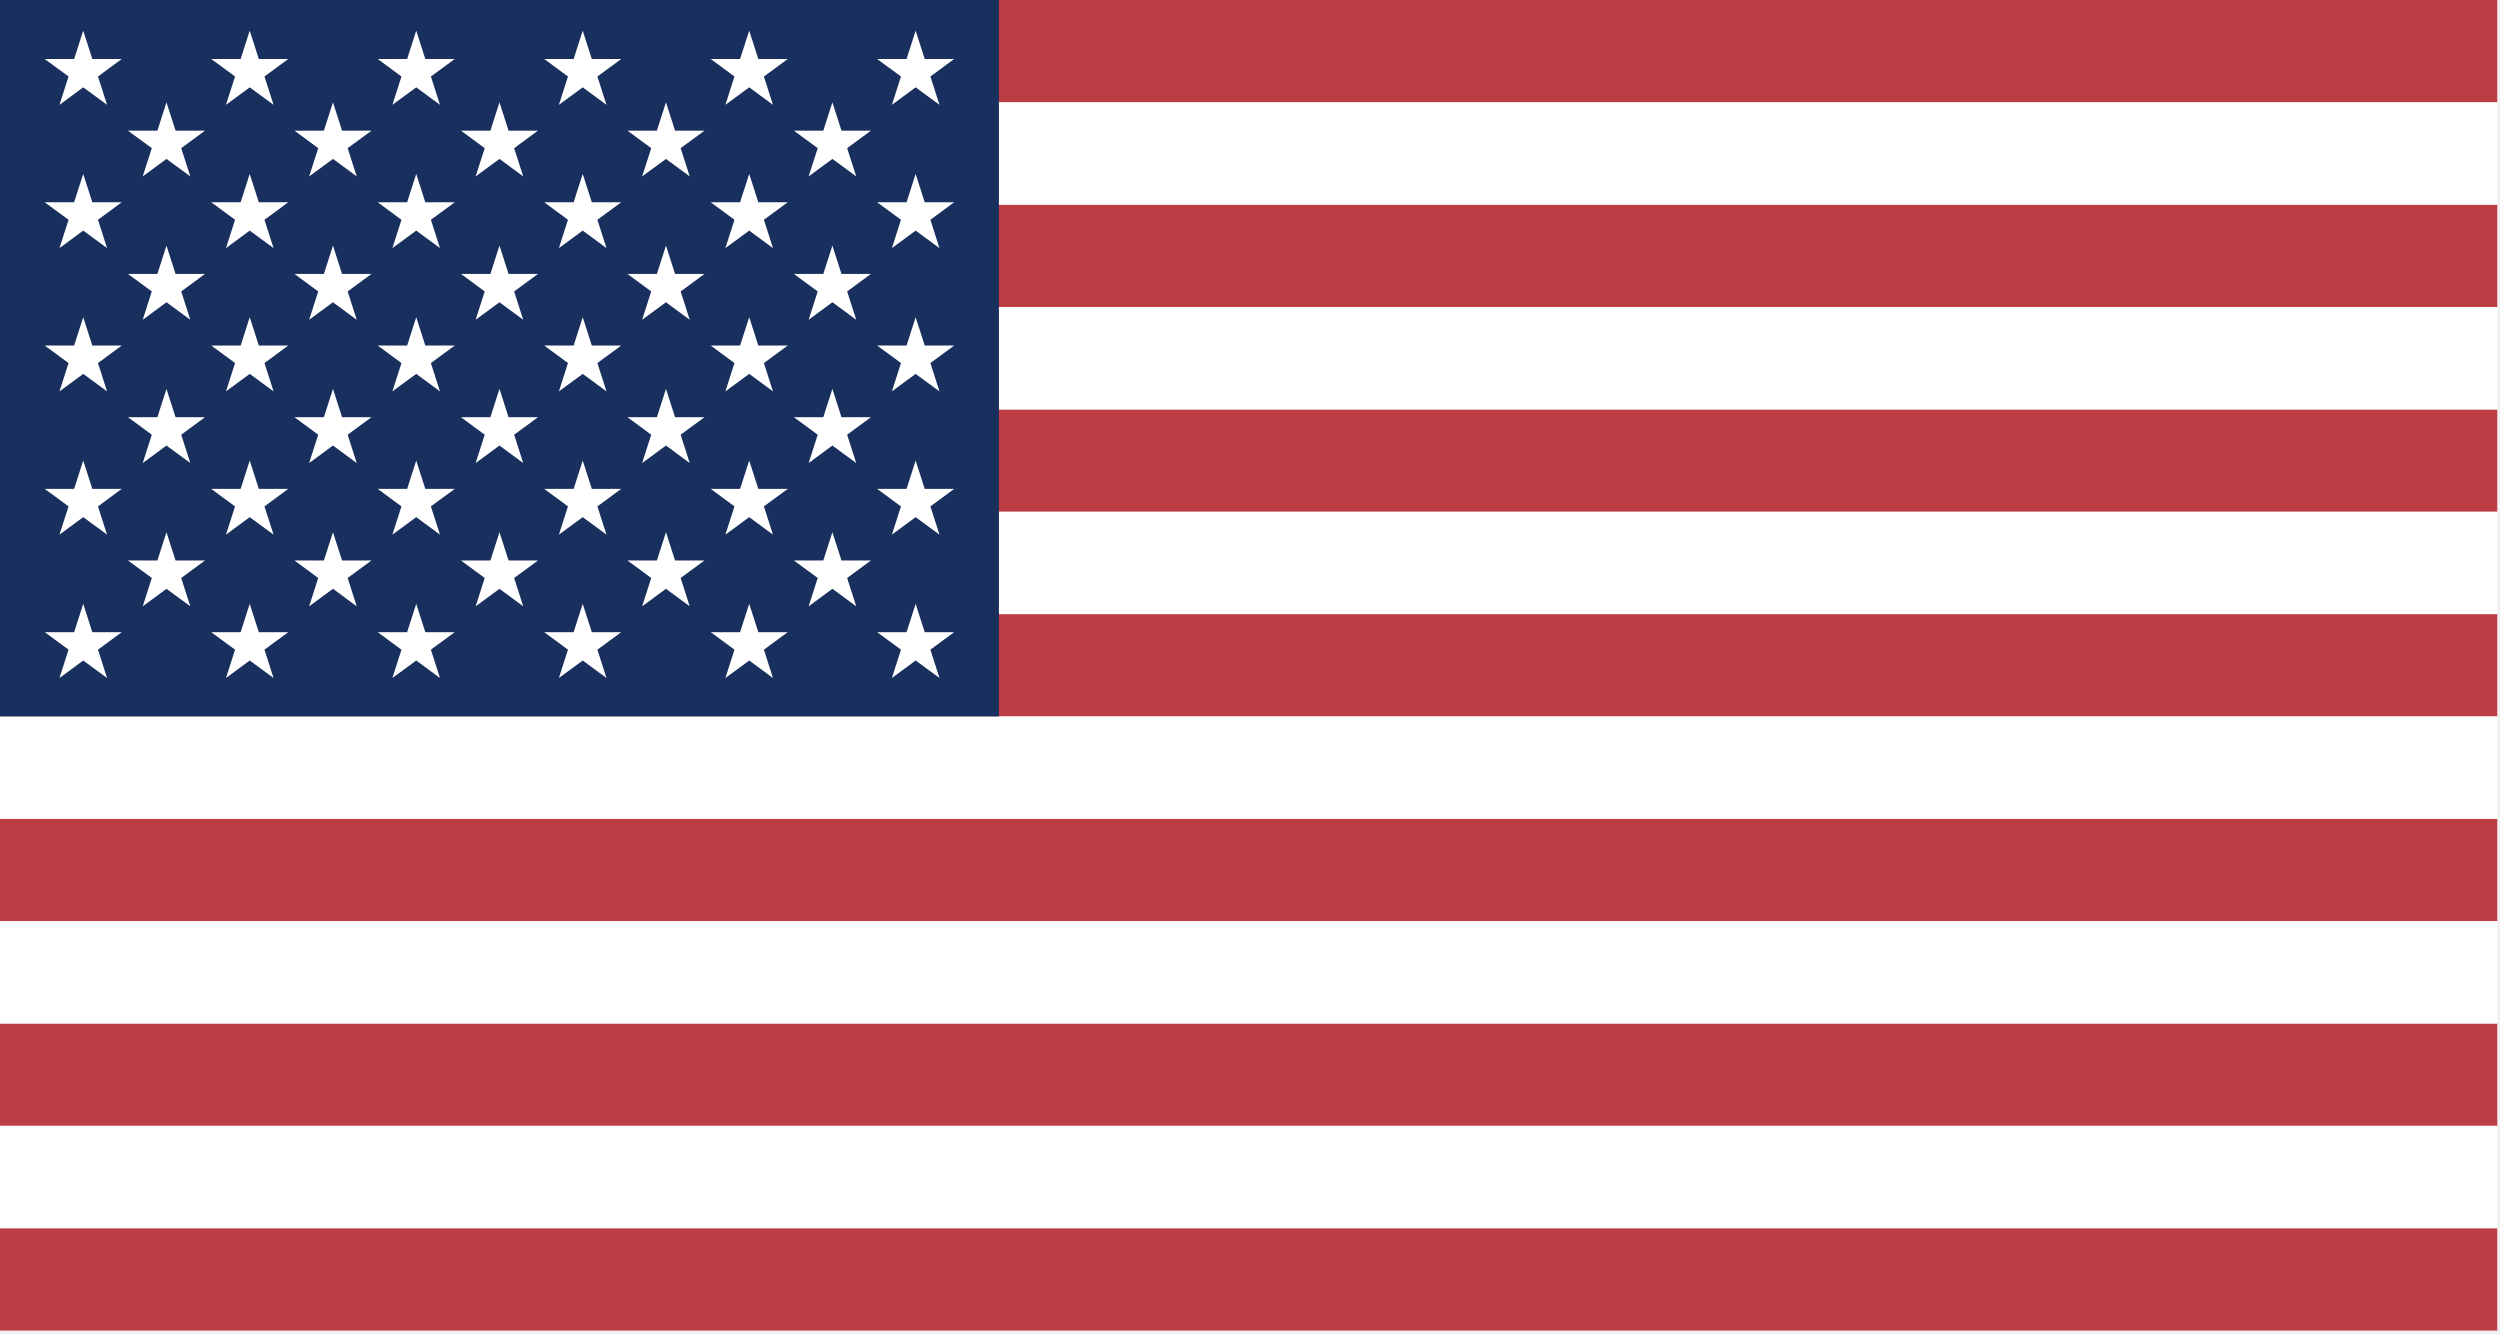
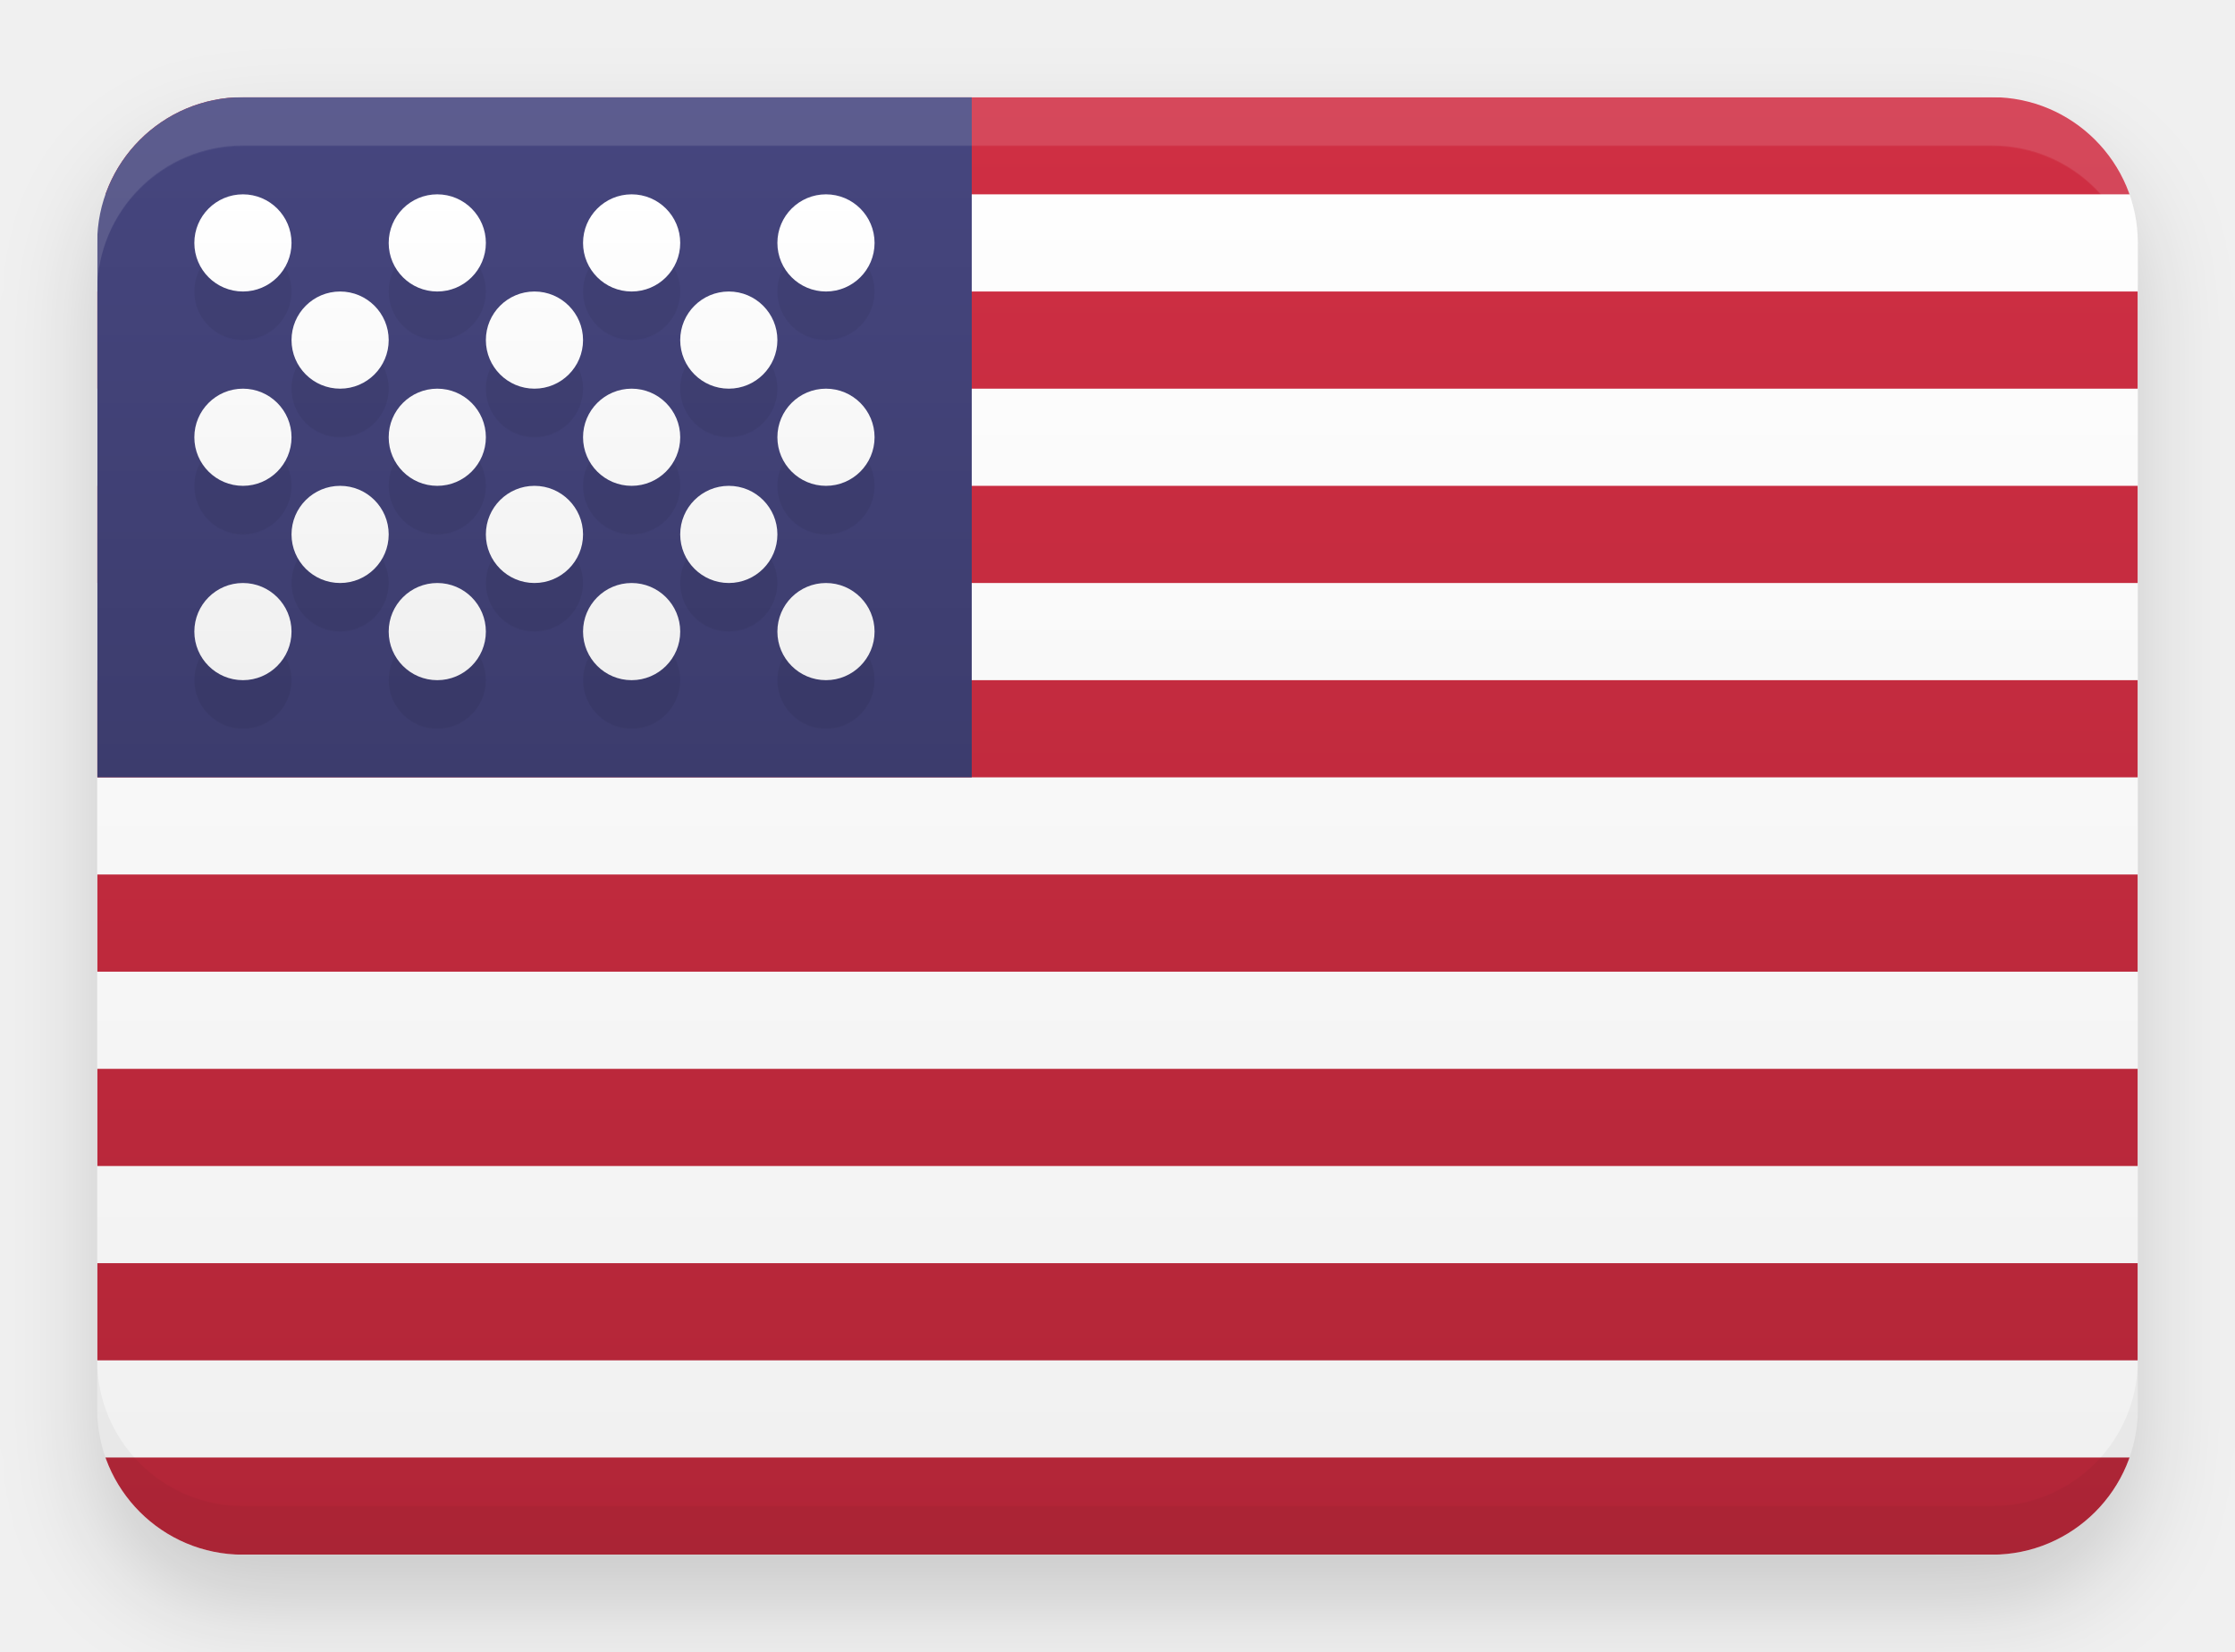
- <svg xmlns="http://www.w3.org/2000/svg" width="30px" height="16px" viewBox="0 0 30 16" version="1.1">
-   <defs />
-   <g id="Page-1" stroke="none" stroke-width="1" fill="none" fill-rule="evenodd">
-     <g id="um">
-       <g id="Clipped">
-         <g id="Group">
-           <g id="Shape">
-             <g fill="#BD3D44">
-               <path d="M0,0 L29.967,0 L29.967,1.228 L0,1.228 L0,0 Z M0,2.456 L29.967,2.456 L29.967,3.685 L0,3.685 L0,2.456 Z M0,4.913 L29.967,4.913 L29.967,6.141 L0,6.141 L0,4.913 Z M0,7.369 L29.967,7.369 L29.967,8.598 L0,8.598 L0,7.369 Z M0,9.826 L29.967,9.826 L29.967,11.054 L0,11.054 L0,9.826 Z M0,12.282 L29.967,12.282 L29.967,13.51 L0,13.51 L0,12.282 Z M0,14.739 L29.967,14.739 L29.967,15.967 L0,15.967 L0,14.739 Z" />
-             </g>
-             <g transform="translate(0, 1.216216)" fill="#FFFFFF">
-               <path d="M0,0.012 L29.967,0.012 L29.967,1.24 L0,1.24 L0,0.012 Z M0,2.468 L29.967,2.468 L29.967,3.697 L0,3.697 L0,2.468 Z M0,4.925 L29.967,4.925 L29.967,6.153 L0,6.153 L0,4.925 Z M0,7.381 L29.967,7.381 L29.967,8.61 L0,8.61 L0,7.381 Z M0,9.838 L29.967,9.838 L29.967,11.066 L0,11.066 L0,9.838 Z M0,12.294 L29.967,12.294 L29.967,13.522 L0,13.522 L0,12.294 Z" />
-             </g>
-           </g>
-           <polygon id="Shape" fill="#192F5D" points="0 0 11.987 0 11.987 8.597 0 8.597" />
-           <g transform="translate(0.523686, 0.343035)" id="Shape" fill="#FFFFFF">
-             <path d="M0.475,0.025 L0.584,0.365 L0.937,0.365 L0.652,0.575 L0.761,0.915 L0.475,0.705 L0.19,0.915 L0.299,0.575 L0.013,0.365 L0.366,0.365 L0.475,0.025 Z M2.473,0.025 L2.582,0.365 L2.935,0.365 L2.65,0.575 L2.759,0.915 L2.473,0.705 L2.188,0.915 L2.297,0.575 L2.011,0.365 L2.364,0.365 L2.473,0.025 Z M4.471,0.025 L4.58,0.365 L4.933,0.365 L4.647,0.575 L4.756,0.915 L4.471,0.705 L4.185,0.915 L4.294,0.575 L4.009,0.365 L4.362,0.365 L4.471,0.025 Z M6.469,0.025 L6.578,0.365 L6.931,0.365 L6.645,0.575 L6.754,0.915 L6.469,0.705 L6.183,0.915 L6.292,0.575 L6.007,0.365 L6.36,0.365 L6.469,0.025 Z M8.467,0.025 L8.576,0.365 L8.929,0.365 L8.643,0.575 L8.752,0.915 L8.467,0.705 L8.181,0.915 L8.29,0.575 L8.005,0.365 L8.357,0.365 L8.467,0.025 Z M10.464,0.025 L10.573,0.365 L10.926,0.365 L10.641,0.575 L10.75,0.915 L10.464,0.705 L10.179,0.915 L10.288,0.575 L10.002,0.365 L10.355,0.365 L10.464,0.025 Z" />
-             <path d="M1.474,0.885 L1.583,1.225 L1.936,1.225 L1.651,1.435 L1.76,1.774 L1.474,1.564 L1.189,1.774 L1.298,1.435 L1.012,1.225 L1.365,1.225 L1.474,0.885 Z M3.472,0.885 L3.581,1.225 L3.934,1.225 L3.648,1.435 L3.757,1.774 L3.472,1.564 L3.186,1.774 L3.295,1.435 L3.01,1.225 L3.363,1.225 L3.472,0.885 Z M5.47,0.885 L5.579,1.225 L5.932,1.225 L5.646,1.435 L5.755,1.774 L5.47,1.564 L5.184,1.774 L5.293,1.435 L5.008,1.225 L5.361,1.225 L5.47,0.885 Z M7.468,0.885 L7.577,1.225 L7.93,1.225 L7.644,1.435 L7.753,1.774 L7.468,1.564 L7.182,1.774 L7.291,1.435 L7.006,1.225 L7.359,1.225 L7.468,0.885 Z M9.465,0.885 L9.574,1.225 L9.927,1.225 L9.642,1.435 L9.751,1.774 L9.465,1.564 L9.18,1.774 L9.289,1.435 L9.003,1.225 L9.356,1.225 L9.465,0.885 Z" />
-             <g transform="translate(0, 1.715177)">
-               <path d="M0.475,0.029 L0.584,0.369 L0.937,0.369 L0.652,0.579 L0.761,0.919 L0.475,0.709 L0.19,0.919 L0.299,0.579 L0.013,0.369 L0.366,0.369 L0.475,0.029 Z M2.473,0.029 L2.582,0.369 L2.935,0.369 L2.65,0.579 L2.759,0.919 L2.473,0.709 L2.188,0.919 L2.297,0.579 L2.011,0.369 L2.364,0.369 L2.473,0.029 Z M4.471,0.029 L4.58,0.369 L4.933,0.369 L4.647,0.579 L4.756,0.919 L4.471,0.709 L4.185,0.919 L4.294,0.579 L4.009,0.369 L4.362,0.369 L4.471,0.029 Z M6.469,0.029 L6.578,0.369 L6.931,0.369 L6.645,0.579 L6.754,0.919 L6.469,0.709 L6.183,0.919 L6.292,0.579 L6.007,0.369 L6.36,0.369 L6.469,0.029 Z M8.467,0.029 L8.576,0.369 L8.929,0.369 L8.643,0.579 L8.752,0.919 L8.467,0.709 L8.181,0.919 L8.29,0.579 L8.005,0.369 L8.357,0.369 L8.467,0.029 Z M10.464,0.029 L10.573,0.369 L10.926,0.369 L10.641,0.579 L10.75,0.919 L10.464,0.709 L10.179,0.919 L10.288,0.579 L10.002,0.369 L10.355,0.369 L10.464,0.029 Z" />
-               <path d="M1.474,0.889 L1.583,1.229 L1.936,1.229 L1.651,1.439 L1.76,1.779 L1.474,1.569 L1.189,1.779 L1.298,1.439 L1.012,1.229 L1.365,1.229 L1.474,0.889 Z M3.472,0.889 L3.581,1.229 L3.934,1.229 L3.648,1.439 L3.757,1.779 L3.472,1.569 L3.186,1.779 L3.295,1.439 L3.01,1.229 L3.363,1.229 L3.472,0.889 Z M5.47,0.889 L5.579,1.229 L5.932,1.229 L5.646,1.439 L5.755,1.779 L5.47,1.569 L5.184,1.779 L5.293,1.439 L5.008,1.229 L5.361,1.229 L5.47,0.889 Z M7.468,0.889 L7.577,1.229 L7.93,1.229 L7.644,1.439 L7.753,1.779 L7.468,1.569 L7.182,1.779 L7.291,1.439 L7.006,1.229 L7.359,1.229 L7.468,0.889 Z M9.465,0.889 L9.574,1.229 L9.927,1.229 L9.642,1.439 L9.751,1.779 L9.465,1.569 L9.18,1.779 L9.289,1.439 L9.003,1.229 L9.356,1.229 L9.465,0.889 Z" />
-             </g>
-             <g transform="translate(0, 3.461538)">
-               <path d="M0.475,0.002 L0.584,0.342 L0.937,0.342 L0.652,0.552 L0.761,0.892 L0.475,0.682 L0.19,0.892 L0.299,0.552 L0.013,0.342 L0.366,0.342 L0.475,0.002 Z M2.473,0.002 L2.582,0.342 L2.935,0.342 L2.65,0.552 L2.759,0.892 L2.473,0.682 L2.188,0.892 L2.297,0.552 L2.011,0.342 L2.364,0.342 L2.473,0.002 Z M4.471,0.002 L4.58,0.342 L4.933,0.342 L4.647,0.552 L4.756,0.892 L4.471,0.682 L4.185,0.892 L4.294,0.552 L4.009,0.342 L4.362,0.342 L4.471,0.002 Z M6.469,0.002 L6.578,0.342 L6.931,0.342 L6.645,0.552 L6.754,0.892 L6.469,0.682 L6.183,0.892 L6.292,0.552 L6.007,0.342 L6.36,0.342 L6.469,0.002 Z M8.467,0.002 L8.576,0.342 L8.929,0.342 L8.643,0.552 L8.752,0.892 L8.467,0.682 L8.181,0.892 L8.29,0.552 L8.005,0.342 L8.357,0.342 L8.467,0.002 Z M10.464,0.002 L10.573,0.342 L10.926,0.342 L10.641,0.552 L10.75,0.892 L10.464,0.682 L10.179,0.892 L10.288,0.552 L10.002,0.342 L10.355,0.342 L10.464,0.002 Z" />
-               <path d="M1.474,0.862 L1.583,1.202 L1.936,1.202 L1.651,1.412 L1.76,1.752 L1.474,1.542 L1.189,1.752 L1.298,1.412 L1.012,1.202 L1.365,1.202 L1.474,0.862 Z M3.472,0.862 L3.581,1.202 L3.934,1.202 L3.648,1.412 L3.757,1.752 L3.472,1.542 L3.186,1.752 L3.295,1.412 L3.01,1.202 L3.363,1.202 L3.472,0.862 Z M5.47,0.862 L5.579,1.202 L5.932,1.202 L5.646,1.412 L5.755,1.752 L5.47,1.542 L5.184,1.752 L5.293,1.412 L5.008,1.202 L5.361,1.202 L5.47,0.862 Z M7.468,0.862 L7.577,1.202 L7.93,1.202 L7.644,1.412 L7.753,1.752 L7.468,1.542 L7.182,1.752 L7.291,1.412 L7.006,1.202 L7.359,1.202 L7.468,0.862 Z M9.465,0.862 L9.574,1.202 L9.927,1.202 L9.642,1.412 L9.751,1.752 L9.465,1.542 L9.18,1.752 L9.289,1.412 L9.003,1.202 L9.356,1.202 L9.465,0.862 Z" />
-             </g>
-             <g transform="translate(0, 5.176715)">
-               <path d="M0.475,0.007 L0.584,0.347 L0.937,0.347 L0.652,0.557 L0.761,0.896 L0.475,0.686 L0.19,0.896 L0.299,0.557 L0.013,0.347 L0.366,0.347 L0.475,0.007 Z M2.473,0.007 L2.582,0.347 L2.935,0.347 L2.65,0.557 L2.759,0.896 L2.473,0.686 L2.188,0.896 L2.297,0.557 L2.011,0.347 L2.364,0.347 L2.473,0.007 Z M4.471,0.007 L4.58,0.347 L4.933,0.347 L4.647,0.557 L4.756,0.896 L4.471,0.686 L4.185,0.896 L4.294,0.557 L4.009,0.347 L4.362,0.347 L4.471,0.007 Z M6.469,0.007 L6.578,0.347 L6.931,0.347 L6.645,0.557 L6.754,0.896 L6.469,0.686 L6.183,0.896 L6.292,0.557 L6.007,0.347 L6.36,0.347 L6.469,0.007 Z M8.467,0.007 L8.576,0.347 L8.929,0.347 L8.643,0.557 L8.752,0.896 L8.467,0.686 L8.181,0.896 L8.29,0.557 L8.005,0.347 L8.357,0.347 L8.467,0.007 Z M10.464,0.007 L10.573,0.347 L10.926,0.347 L10.641,0.557 L10.75,0.896 L10.464,0.686 L10.179,0.896 L10.288,0.557 L10.002,0.347 L10.355,0.347 L10.464,0.007 Z" />
-               <path d="M1.474,0.867 L1.583,1.206 L1.936,1.206 L1.651,1.416 L1.76,1.756 L1.474,1.546 L1.189,1.756 L1.298,1.416 L1.012,1.206 L1.365,1.206 L1.474,0.867 Z M3.472,0.867 L3.581,1.206 L3.934,1.206 L3.648,1.416 L3.757,1.756 L3.472,1.546 L3.186,1.756 L3.295,1.416 L3.01,1.206 L3.363,1.206 L3.472,0.867 Z M5.47,0.867 L5.579,1.206 L5.932,1.206 L5.646,1.416 L5.755,1.756 L5.47,1.546 L5.184,1.756 L5.293,1.416 L5.008,1.206 L5.361,1.206 L5.47,0.867 Z M7.468,0.867 L7.577,1.206 L7.93,1.206 L7.644,1.416 L7.753,1.756 L7.468,1.546 L7.182,1.756 L7.291,1.416 L7.006,1.206 L7.359,1.206 L7.468,0.867 Z M9.465,0.867 L9.574,1.206 L9.927,1.206 L9.642,1.416 L9.751,1.756 L9.465,1.546 L9.18,1.756 L9.289,1.416 L9.003,1.206 L9.356,1.206 L9.465,0.867 Z" />
-             </g>
-             <path d="M0.475,6.903 L0.584,7.243 L0.937,7.243 L0.652,7.453 L0.761,7.793 L0.475,7.583 L0.19,7.793 L0.299,7.453 L0.013,7.243 L0.366,7.243 L0.475,6.903 Z M2.473,6.903 L2.582,7.243 L2.935,7.243 L2.65,7.453 L2.759,7.793 L2.473,7.583 L2.188,7.793 L2.297,7.453 L2.011,7.243 L2.364,7.243 L2.473,6.903 Z M4.471,6.903 L4.58,7.243 L4.933,7.243 L4.647,7.453 L4.756,7.793 L4.471,7.583 L4.185,7.793 L4.294,7.453 L4.009,7.243 L4.362,7.243 L4.471,6.903 Z M6.469,6.903 L6.578,7.243 L6.931,7.243 L6.645,7.453 L6.754,7.793 L6.469,7.583 L6.183,7.793 L6.292,7.453 L6.007,7.243 L6.36,7.243 L6.469,6.903 Z M8.467,6.903 L8.576,7.243 L8.929,7.243 L8.643,7.453 L8.752,7.793 L8.467,7.583 L8.181,7.793 L8.29,7.453 L8.005,7.243 L8.357,7.243 L8.467,6.903 Z M10.464,6.903 L10.573,7.243 L10.926,7.243 L10.641,7.453 L10.75,7.793 L10.464,7.583 L10.179,7.793 L10.288,7.453 L10.002,7.243 L10.355,7.243 L10.464,6.903 Z" />
-           </g>
+ <svg xmlns="http://www.w3.org/2000/svg" xmlns:xlink="http://www.w3.org/1999/xlink" width="23px" height="17px" viewBox="0 0 23 17" version="1.1">
+   <defs>
+     <linearGradient x1="50%" y1="0%" x2="50%" y2="100%" id="linearGradient-1">
+       <stop stop-color="#FFFFFF" offset="0%" />
+       <stop stop-color="#F0F0F0" offset="100%" />
+     </linearGradient>
+     <rect id="path-2" x="0" y="0" width="21" height="15" rx="1.5" />
+     <filter x="-50%" y="-50%" width="200%" height="200%" filterUnits="objectBoundingBox" id="filter-4">
+       <feOffset dx="0" dy="0.5" in="SourceAlpha" result="shadowOffsetOuter1" />
+       <feGaussianBlur stdDeviation="0.5" in="shadowOffsetOuter1" result="shadowBlurOuter1" />
+       <feColorMatrix values="0 0 0 0 0   0 0 0 0 0   0 0 0 0 0  0 0 0 0.16 0" type="matrix" in="shadowBlurOuter1" />
+     </filter>
+     <linearGradient x1="50%" y1="0%" x2="50%" y2="100%" id="linearGradient-5">
+       <stop stop-color="#D02F44" offset="0%" />
+       <stop stop-color="#B12537" offset="100%" />
+     </linearGradient>
+     <linearGradient x1="50%" y1="0%" x2="50%" y2="100%" id="linearGradient-6">
+       <stop stop-color="#46467F" offset="0%" />
+       <stop stop-color="#3C3C6D" offset="100%" />
+     </linearGradient>
+     <path d="M1.5,2 C1.224,2 1,1.776 1,1.5 C1,1.224 1.224,1 1.5,1 C1.776,1 2,1.224 2,1.5 C2,1.776 1.776,2 1.5,2 Z M3.5,2 C3.224,2 3,1.776 3,1.5 C3,1.224 3.224,1 3.5,1 C3.776,1 4,1.224 4,1.5 C4,1.776 3.776,2 3.5,2 Z M5.5,2 C5.224,2 5,1.776 5,1.5 C5,1.224 5.224,1 5.5,1 C5.776,1 6,1.224 6,1.5 C6,1.776 5.776,2 5.5,2 Z M7.5,2 C7.224,2 7,1.776 7,1.5 C7,1.224 7.224,1 7.5,1 C7.776,1 8,1.224 8,1.5 C8,1.776 7.776,2 7.5,2 Z M2.5,3 C2.224,3 2,2.776 2,2.5 C2,2.224 2.224,2 2.5,2 C2.776,2 3,2.224 3,2.5 C3,2.776 2.776,3 2.5,3 Z M4.5,3 C4.224,3 4,2.776 4,2.5 C4,2.224 4.224,2 4.5,2 C4.776,2 5,2.224 5,2.5 C5,2.776 4.776,3 4.5,3 Z M6.5,3 C6.224,3 6,2.776 6,2.5 C6,2.224 6.224,2 6.5,2 C6.776,2 7,2.224 7,2.5 C7,2.776 6.776,3 6.5,3 Z M7.5,4 C7.224,4 7,3.776 7,3.5 C7,3.224 7.224,3 7.5,3 C7.776,3 8,3.224 8,3.5 C8,3.776 7.776,4 7.5,4 Z M5.5,4 C5.224,4 5,3.776 5,3.5 C5,3.224 5.224,3 5.5,3 C5.776,3 6,3.224 6,3.5 C6,3.776 5.776,4 5.5,4 Z M3.5,4 C3.224,4 3,3.776 3,3.5 C3,3.224 3.224,3 3.5,3 C3.776,3 4,3.224 4,3.5 C4,3.776 3.776,4 3.5,4 Z M1.5,4 C1.224,4 1,3.776 1,3.5 C1,3.224 1.224,3 1.5,3 C1.776,3 2,3.224 2,3.5 C2,3.776 1.776,4 1.5,4 Z M2.5,5 C2.224,5 2,4.776 2,4.5 C2,4.224 2.224,4 2.5,4 C2.776,4 3,4.224 3,4.5 C3,4.776 2.776,5 2.5,5 Z M4.5,5 C4.224,5 4,4.776 4,4.5 C4,4.224 4.224,4 4.5,4 C4.776,4 5,4.224 5,4.5 C5,4.776 4.776,5 4.5,5 Z M6.5,5 C6.224,5 6,4.776 6,4.5 C6,4.224 6.224,4 6.5,4 C6.776,4 7,4.224 7,4.5 C7,4.776 6.776,5 6.5,5 Z M7.5,6 C7.224,6 7,5.776 7,5.5 C7,5.224 7.224,5 7.5,5 C7.776,5 8,5.224 8,5.5 C8,5.776 7.776,6 7.5,6 Z M5.5,6 C5.224,6 5,5.776 5,5.5 C5,5.224 5.224,5 5.5,5 C5.776,5 6,5.224 6,5.5 C6,5.776 5.776,6 5.5,6 Z M3.5,6 C3.224,6 3,5.776 3,5.5 C3,5.224 3.224,5 3.5,5 C3.776,5 4,5.224 4,5.5 C4,5.776 3.776,6 3.5,6 Z M1.5,6 C1.224,6 1,5.776 1,5.5 C1,5.224 1.224,5 1.5,5 C1.776,5 2,5.224 2,5.5 C2,5.776 1.776,6 1.5,6 Z" id="path-7" />
+     <filter x="-50%" y="-50%" width="200%" height="200%" filterUnits="objectBoundingBox" id="filter-8">
+       <feOffset dx="0" dy="0.5" in="SourceAlpha" result="shadowOffsetOuter1" />
+       <feColorMatrix values="0 0 0 0 0   0 0 0 0 0   0 0 0 0 0  0 0 0 0.06 0" type="matrix" in="shadowOffsetOuter1" />
+     </filter>
+     <rect id="path-9" x="0" y="0" width="21" height="15" rx="1.5" />
+     <filter x="-50%" y="-50%" width="200%" height="200%" filterUnits="objectBoundingBox" id="filter-11">
+       <feOffset dx="0" dy="-0.5" in="SourceAlpha" result="shadowOffsetInner1" />
+       <feComposite in="shadowOffsetInner1" in2="SourceAlpha" operator="arithmetic" k2="-1" k3="1" result="shadowInnerInner1" />
+       <feColorMatrix values="0 0 0 0 0   0 0 0 0 0   0 0 0 0 0  0 0 0 0.04 0" type="matrix" in="shadowInnerInner1" result="shadowMatrixInner1" />
+       <feOffset dx="0" dy="0.5" in="SourceAlpha" result="shadowOffsetInner2" />
+       <feComposite in="shadowOffsetInner2" in2="SourceAlpha" operator="arithmetic" k2="-1" k3="1" result="shadowInnerInner2" />
+       <feColorMatrix values="0 0 0 0 1   0 0 0 0 1   0 0 0 0 1  0 0 0 0.12 0" type="matrix" in="shadowInnerInner2" result="shadowMatrixInner2" />
+       <feMerge>
+         <feMergeNode in="shadowMatrixInner1" />
+         <feMergeNode in="shadowMatrixInner2" />
+       </feMerge>
+     </filter>
+   </defs>
+   <g id="Flag-Kit" stroke="none" stroke-width="1" fill="none" fill-rule="evenodd">
+     <g id="US">
+       <g id="Rectangle-1-Copy-3" transform="translate(1, 1)">
+         <mask id="mask-3" fill="white">
+           <use xlink:href="#path-2" />
+         </mask>
+         <g id="Mask">
+           <use fill="black" fill-opacity="1" filter="url(#filter-4)" xlink:href="#path-2" />
+           <use fill="url(#linearGradient-1)" fill-rule="evenodd" xlink:href="#path-2" />
+         </g>
+         <path d="M0,0 L21,0 L21,1 L0,1 L0,0 Z M0,2 L21,2 L21,3 L0,3 L0,2 Z M0,4 L21,4 L21,5 L0,5 L0,4 Z M0,6 L21,6 L21,7 L0,7 L0,6 Z M0,8 L21,8 L21,9 L0,9 L0,8 Z M0,10 L21,10 L21,11 L0,11 L0,10 Z M0,12 L21,12 L21,13 L0,13 L0,12 Z M0,14 L21,14 L21,15 L0,15 L0,14 Z" id="Rectangle-511" fill="url(#linearGradient-5)" mask="url(#mask-3)" />
+         <rect id="Rectangle-511" fill="url(#linearGradient-6)" mask="url(#mask-3)" x="0" y="0" width="9" height="7" />
+         <g id="Oval-43" mask="url(#mask-3)">
+           <use fill="black" fill-opacity="1" filter="url(#filter-8)" xlink:href="#path-7" />
+           <use fill="url(#linearGradient-1)" fill-rule="evenodd" xlink:href="#path-7" />
+         </g>
+         <mask id="mask-10" fill="white">
+           <use xlink:href="#path-9" />
+         </mask>
+         <g id="Depth" fill-opacity="1" fill="black">
+           <use filter="url(#filter-11)" xlink:href="#path-9" />
        </g>
      </g>
    </g>
  </g>
</svg>
